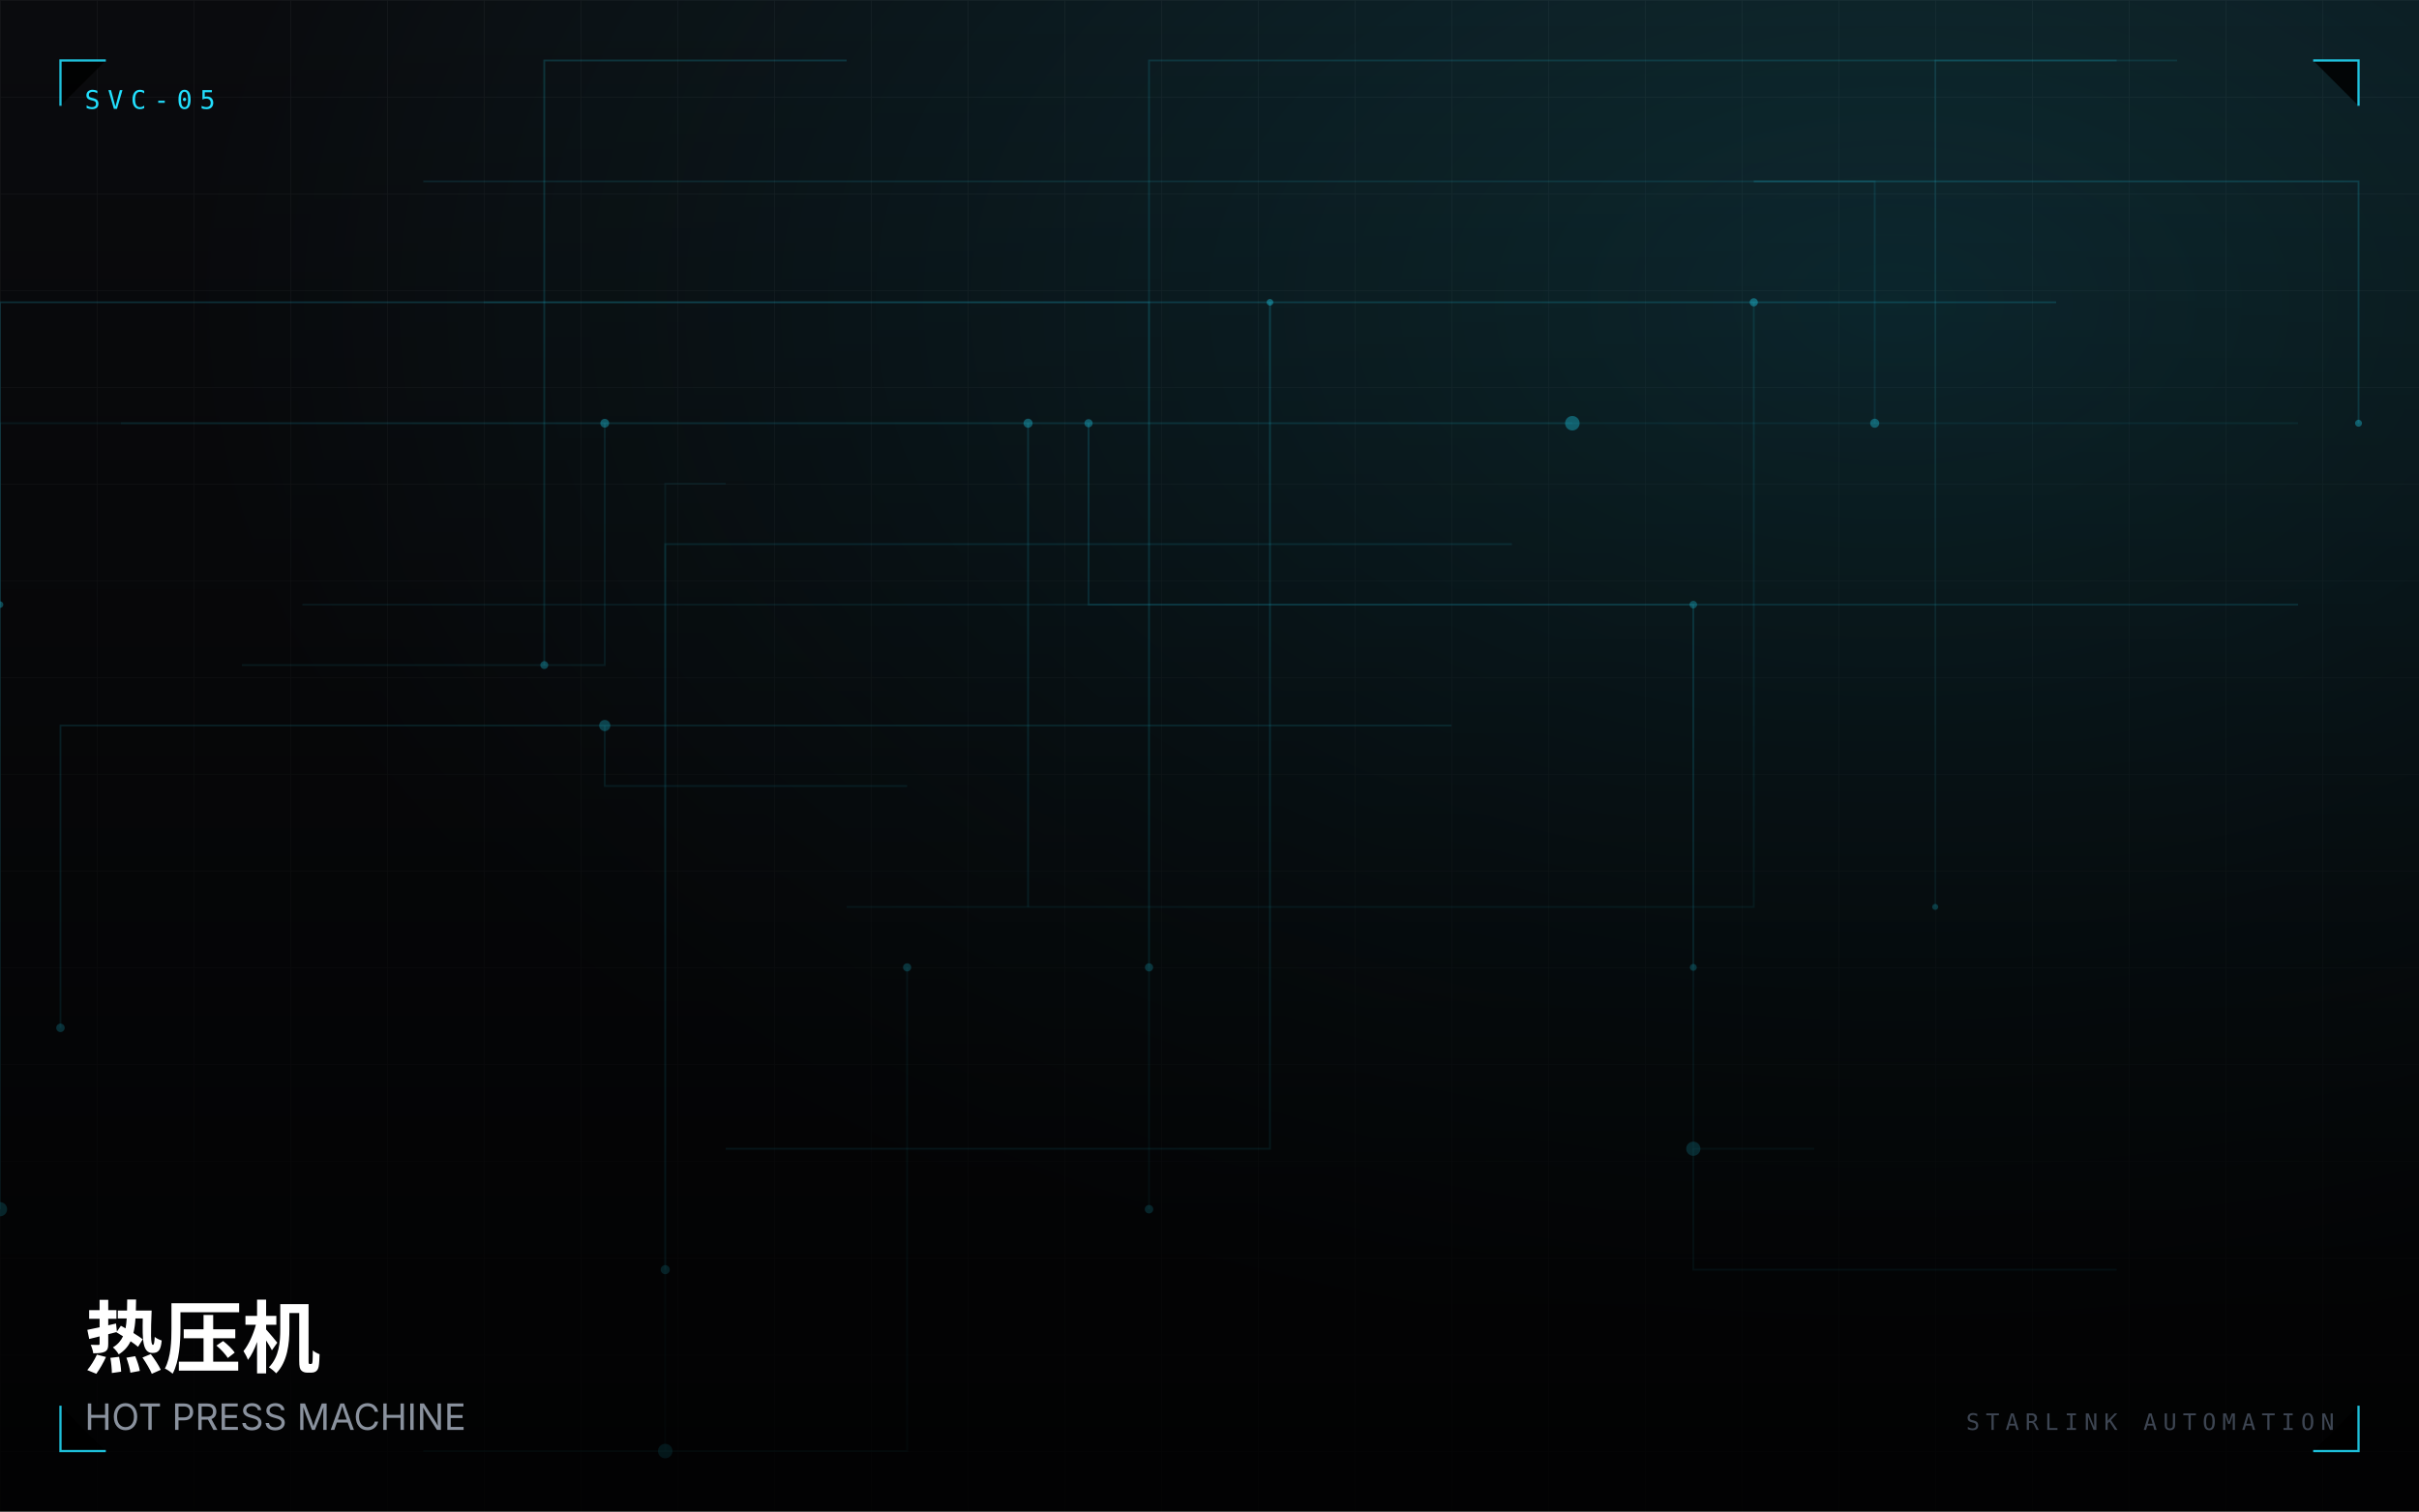
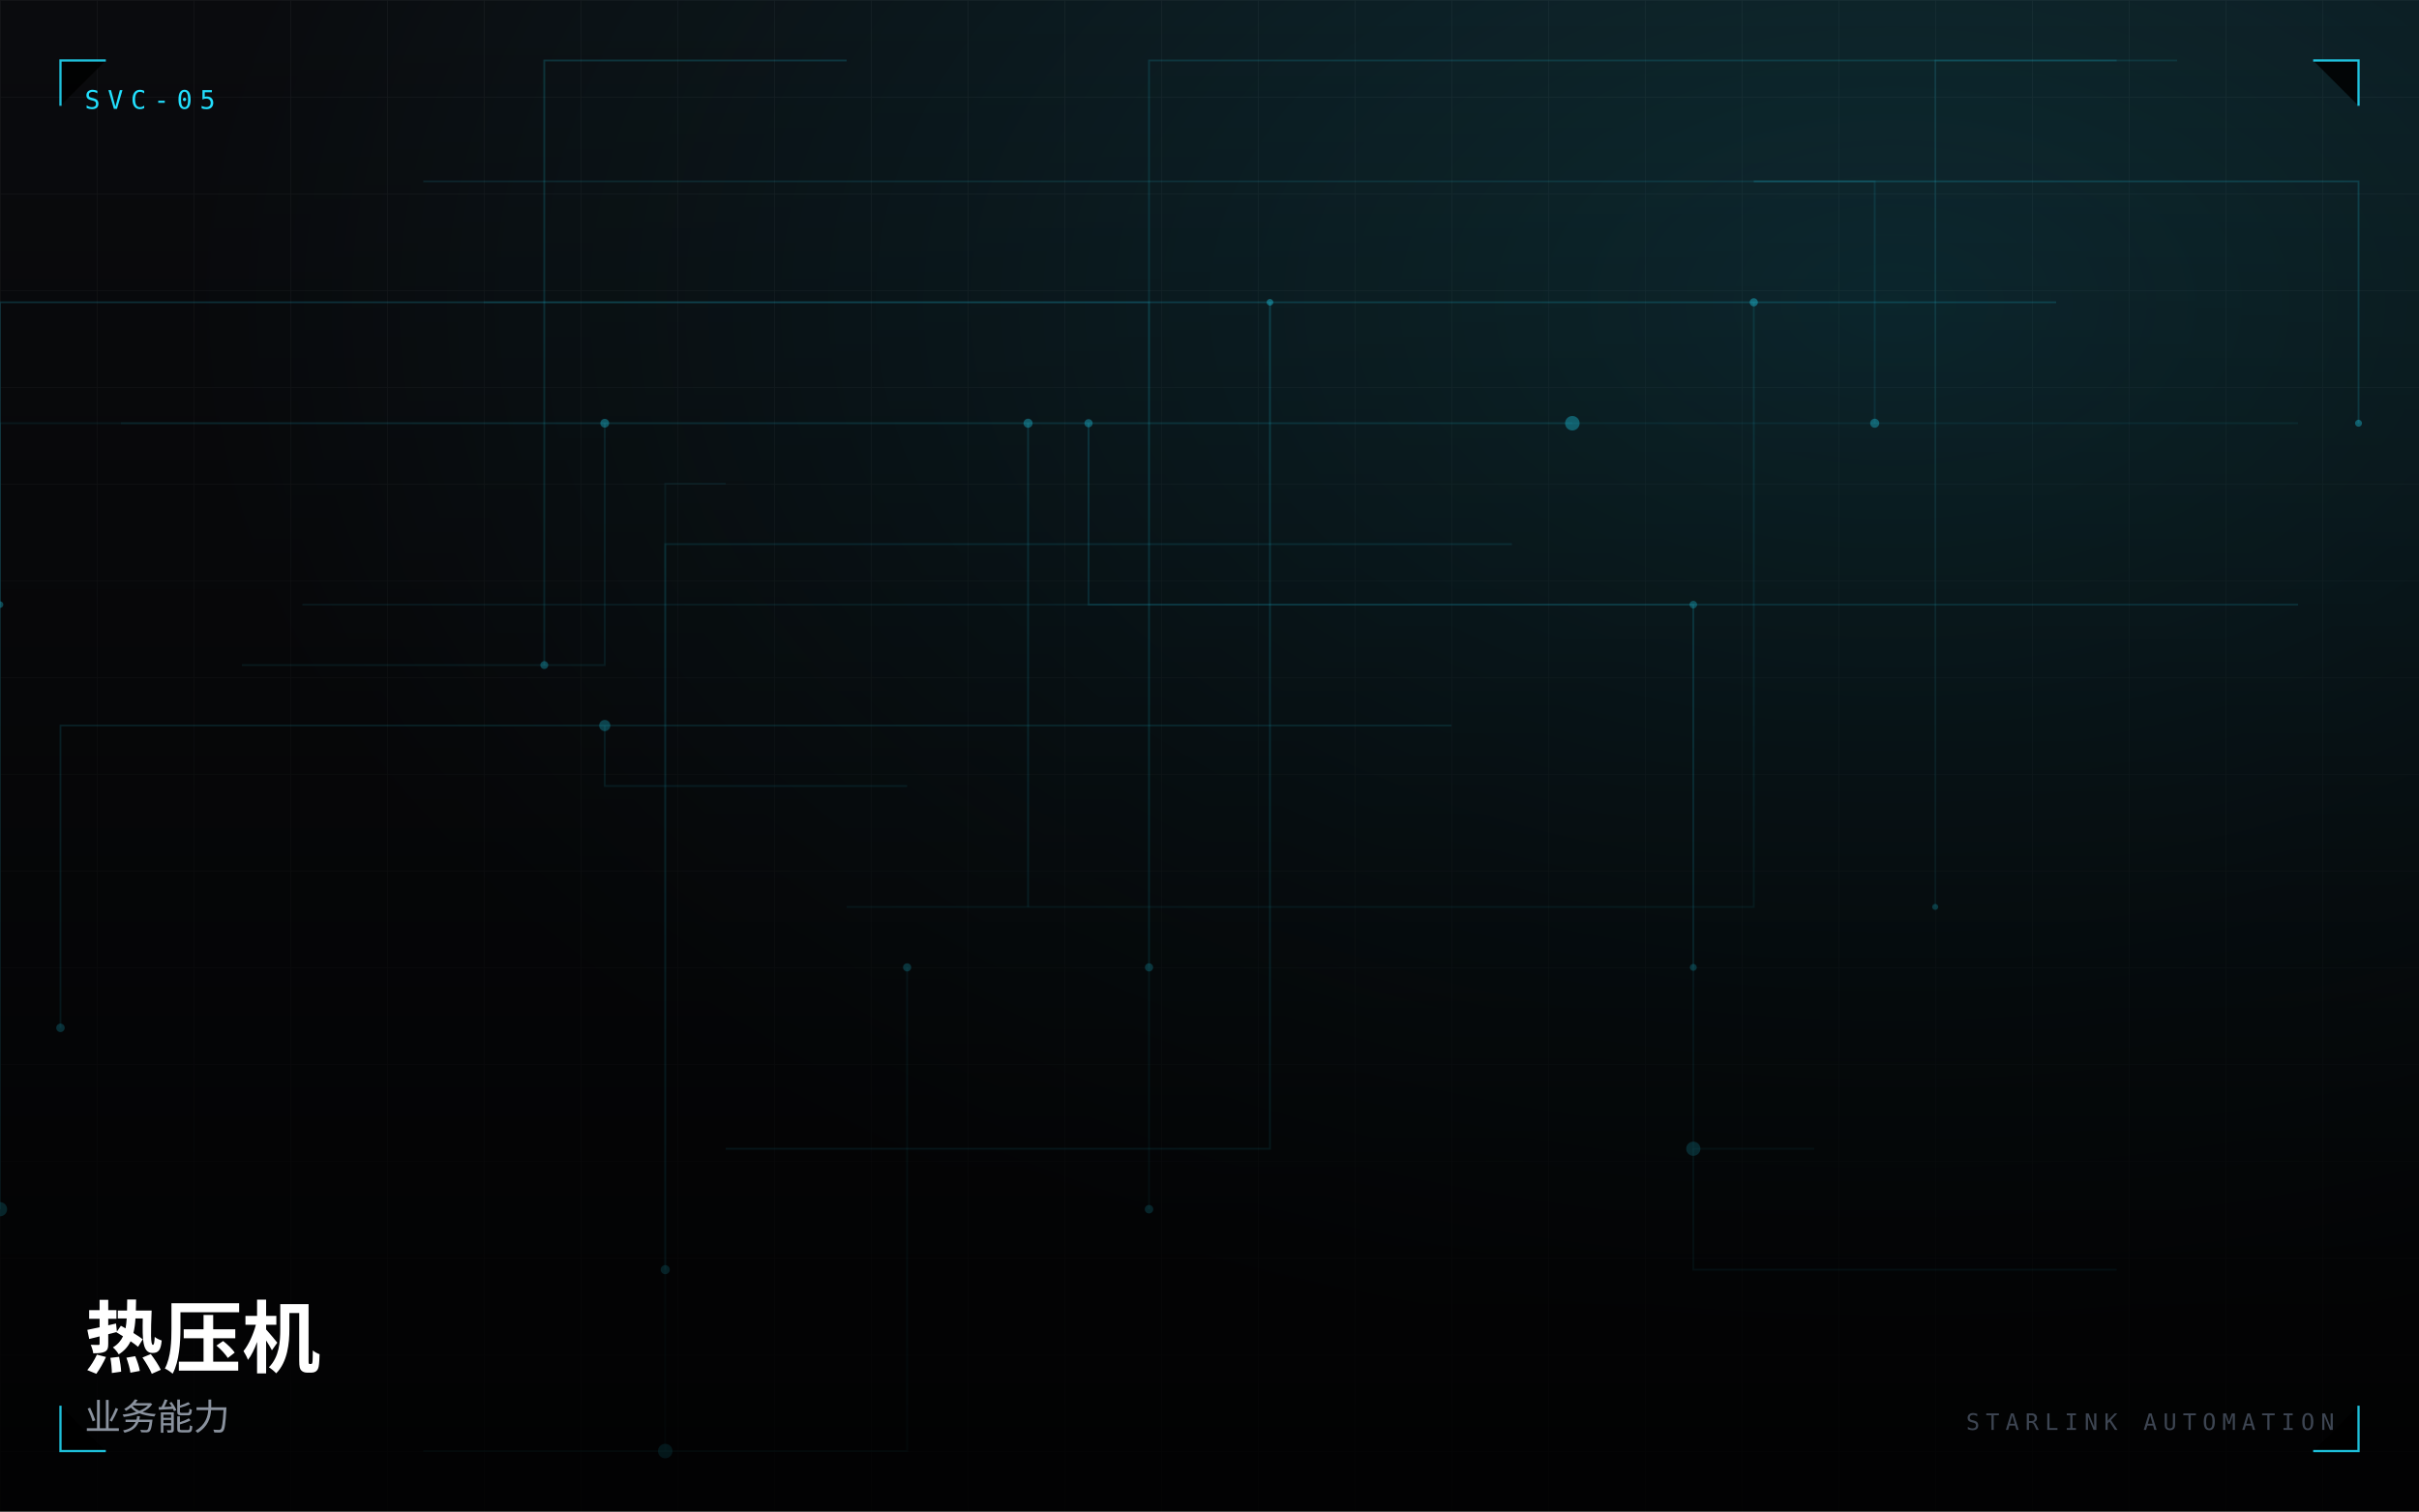
<svg xmlns="http://www.w3.org/2000/svg" width="1600" height="1000" viewBox="0 0 1600 1000" role="img" aria-label="热压机">
  <defs>
    <pattern id="g" width="64" height="64" patternUnits="userSpaceOnUse">
      <path d="M64 0H0V64" fill="none" stroke="rgba(255,255,255,0.05)" stroke-width="1" />
    </pattern>
    <linearGradient id="v" x1="0" y1="0" x2="0" y2="1">
      <stop offset="0%" stop-color="#000000" stop-opacity="0" />
      <stop offset="100%" stop-color="#000000" stop-opacity="0.82" />
    </linearGradient>
    <radialGradient id="glow" cx="0.78" cy="0.2" r="0.7">
      <stop offset="0%" stop-color="#22e0ff" stop-opacity="0.16" />
      <stop offset="100%" stop-color="#22e0ff" stop-opacity="0" />
    </radialGradient>
  </defs>
  <rect width="1600" height="1000" fill="#0a0b0e" />
  <rect width="1600" height="1000" fill="url(#g)" />
  <rect width="1600" height="1000" fill="url(#glow)" />
  <path d="M1000 360 H440 V840" fill="none" stroke="rgba(34,224,255,0.16)" stroke-width="1.2" />
  <circle cx="440" cy="840" r="3.0" fill="rgba(34,224,255,0.45)" />
  <path d="M160 440 H400 V280" fill="none" stroke="rgba(34,224,255,0.13)" stroke-width="1.2" />
  <circle cx="400" cy="280" r="2.9" fill="rgba(34,224,255,0.45)" />
  <path d="M600 520 H400 V480" fill="none" stroke="rgba(34,224,255,0.16)" stroke-width="1.2" />
  <circle cx="400" cy="480" r="3.7" fill="rgba(34,224,255,0.45)" />
  <path d="M280 960 H600 V640" fill="none" stroke="rgba(34,224,255,0.13)" stroke-width="1.2" />
  <circle cx="600" cy="640" r="2.7" fill="rgba(34,224,255,0.45)" />
  <path d="M1400 840 H1120 V760" fill="none" stroke="rgba(34,224,255,0.17)" stroke-width="1.2" />
  <circle cx="1120" cy="760" r="4.7" fill="rgba(34,224,255,0.45)" />
  <path d="M480 760 H840 V200" fill="none" stroke="rgba(34,224,255,0.23)" stroke-width="1.2" />
  <circle cx="840" cy="200" r="2.2" fill="rgba(34,224,255,0.45)" />
  <path d="M960 480 H40 V680" fill="none" stroke="rgba(34,224,255,0.19)" stroke-width="1.2" />
  <circle cx="40" cy="680" r="2.8" fill="rgba(34,224,255,0.45)" />
  <path d="M680 600 H680 V280" fill="none" stroke="rgba(34,224,255,0.19)" stroke-width="1.2" />
  <circle cx="680" cy="280" r="3.0" fill="rgba(34,224,255,0.45)" />
  <path d="M560 40 H360 V440" fill="none" stroke="rgba(34,224,255,0.17)" stroke-width="1.2" />
  <circle cx="360" cy="440" r="2.6" fill="rgba(34,224,255,0.45)" />
  <path d="M1520 400 H720 V280" fill="none" stroke="rgba(34,224,255,0.20)" stroke-width="1.2" />
  <circle cx="720" cy="280" r="2.7" fill="rgba(34,224,255,0.45)" />
  <path d="M1200 760 H1120 V400" fill="none" stroke="rgba(34,224,255,0.14)" stroke-width="1.2" />
  <circle cx="1120" cy="400" r="2.5" fill="rgba(34,224,255,0.45)" />
  <path d="M1440 40 H1280 V600" fill="none" stroke="rgba(34,224,255,0.11)" stroke-width="1.2" />
  <circle cx="1280" cy="600" r="2.0" fill="rgba(34,224,255,0.45)" />
  <path d="M80 280 H1040 V280" fill="none" stroke="rgba(34,224,255,0.09)" stroke-width="1.2" />
  <circle cx="1040" cy="280" r="4.8" fill="rgba(34,224,255,0.45)" />
  <path d="M1360 200 H0 V800" fill="none" stroke="rgba(34,224,255,0.20)" stroke-width="1.2" />
  <circle cx="0" cy="800" r="4.7" fill="rgba(34,224,255,0.45)" />
  <path d="M560 600 H1160 V200" fill="none" stroke="rgba(34,224,255,0.13)" stroke-width="1.2" />
  <circle cx="1160" cy="200" r="2.7" fill="rgba(34,224,255,0.45)" />
  <path d="M280 120 H1240 V280" fill="none" stroke="rgba(34,224,255,0.12)" stroke-width="1.2" />
  <circle cx="1240" cy="280" r="3.0" fill="rgba(34,224,255,0.45)" />
  <path d="M1160 120 H1560 V280" fill="none" stroke="rgba(34,224,255,0.18)" stroke-width="1.2" />
  <circle cx="1560" cy="280" r="2.3" fill="rgba(34,224,255,0.45)" />
  <path d="M1520 280 H0 V400" fill="none" stroke="rgba(34,224,255,0.09)" stroke-width="1.2" />
  <circle cx="0" cy="400" r="2.2" fill="rgba(34,224,255,0.45)" />
  <path d="M480 320 H440 V960" fill="none" stroke="rgba(34,224,255,0.09)" stroke-width="1.2" />
  <circle cx="440" cy="960" r="4.8" fill="rgba(34,224,255,0.45)" />
  <path d="M1400 40 H760 V800" fill="none" stroke="rgba(34,224,255,0.14)" stroke-width="1.2" />
  <circle cx="760" cy="800" r="2.8" fill="rgba(34,224,255,0.45)" />
  <path d="M320 200 H760 V640" fill="none" stroke="rgba(34,224,255,0.09)" stroke-width="1.2" />
  <circle cx="760" cy="640" r="2.7" fill="rgba(34,224,255,0.45)" />
  <path d="M200 400 H1120 V640" fill="none" stroke="rgba(34,224,255,0.12)" stroke-width="1.2" />
  <circle cx="1120" cy="640" r="2.3" fill="rgba(34,224,255,0.45)" />
  <rect width="1600" height="1000" fill="url(#v)" />
  <g stroke="#22e0ff" stroke-width="1.5" opacity="0.85">
    <path d="M40 70V40H70" />
    <path d="M1530 40H1560V70" />
    <path d="M40 930V960H70" />
    <path d="M1530 960H1560V930" />
  </g>
  <text x="56" y="72" font-family="ui-monospace,SFMono-Regular,Menlo,monospace" font-size="17" letter-spacing="5" fill="#22e0ff">SVC-05</text>
  <text x="56" y="904" font-family="-apple-system,'PingFang SC','Microsoft YaHei',sans-serif" font-size="52" font-weight="600" fill="#ffffff">热压机</text>
-   <text x="56" y="946" font-family="-apple-system,'PingFang SC','Microsoft YaHei',sans-serif" font-size="24" fill="#8a929e">HOT PRESS MACHINE</text>
+   <text x="56" y="946" font-family="-apple-system,'PingFang SC','Microsoft YaHei',sans-serif" font-size="24" fill="#8a929e">业务能力</text>
  <text x="1544" y="946" text-anchor="end" font-family="ui-monospace,SFMono-Regular,Menlo,monospace" font-size="15" letter-spacing="4" fill="#3d4552">STARLINK AUTOMATION</text>
</svg>
